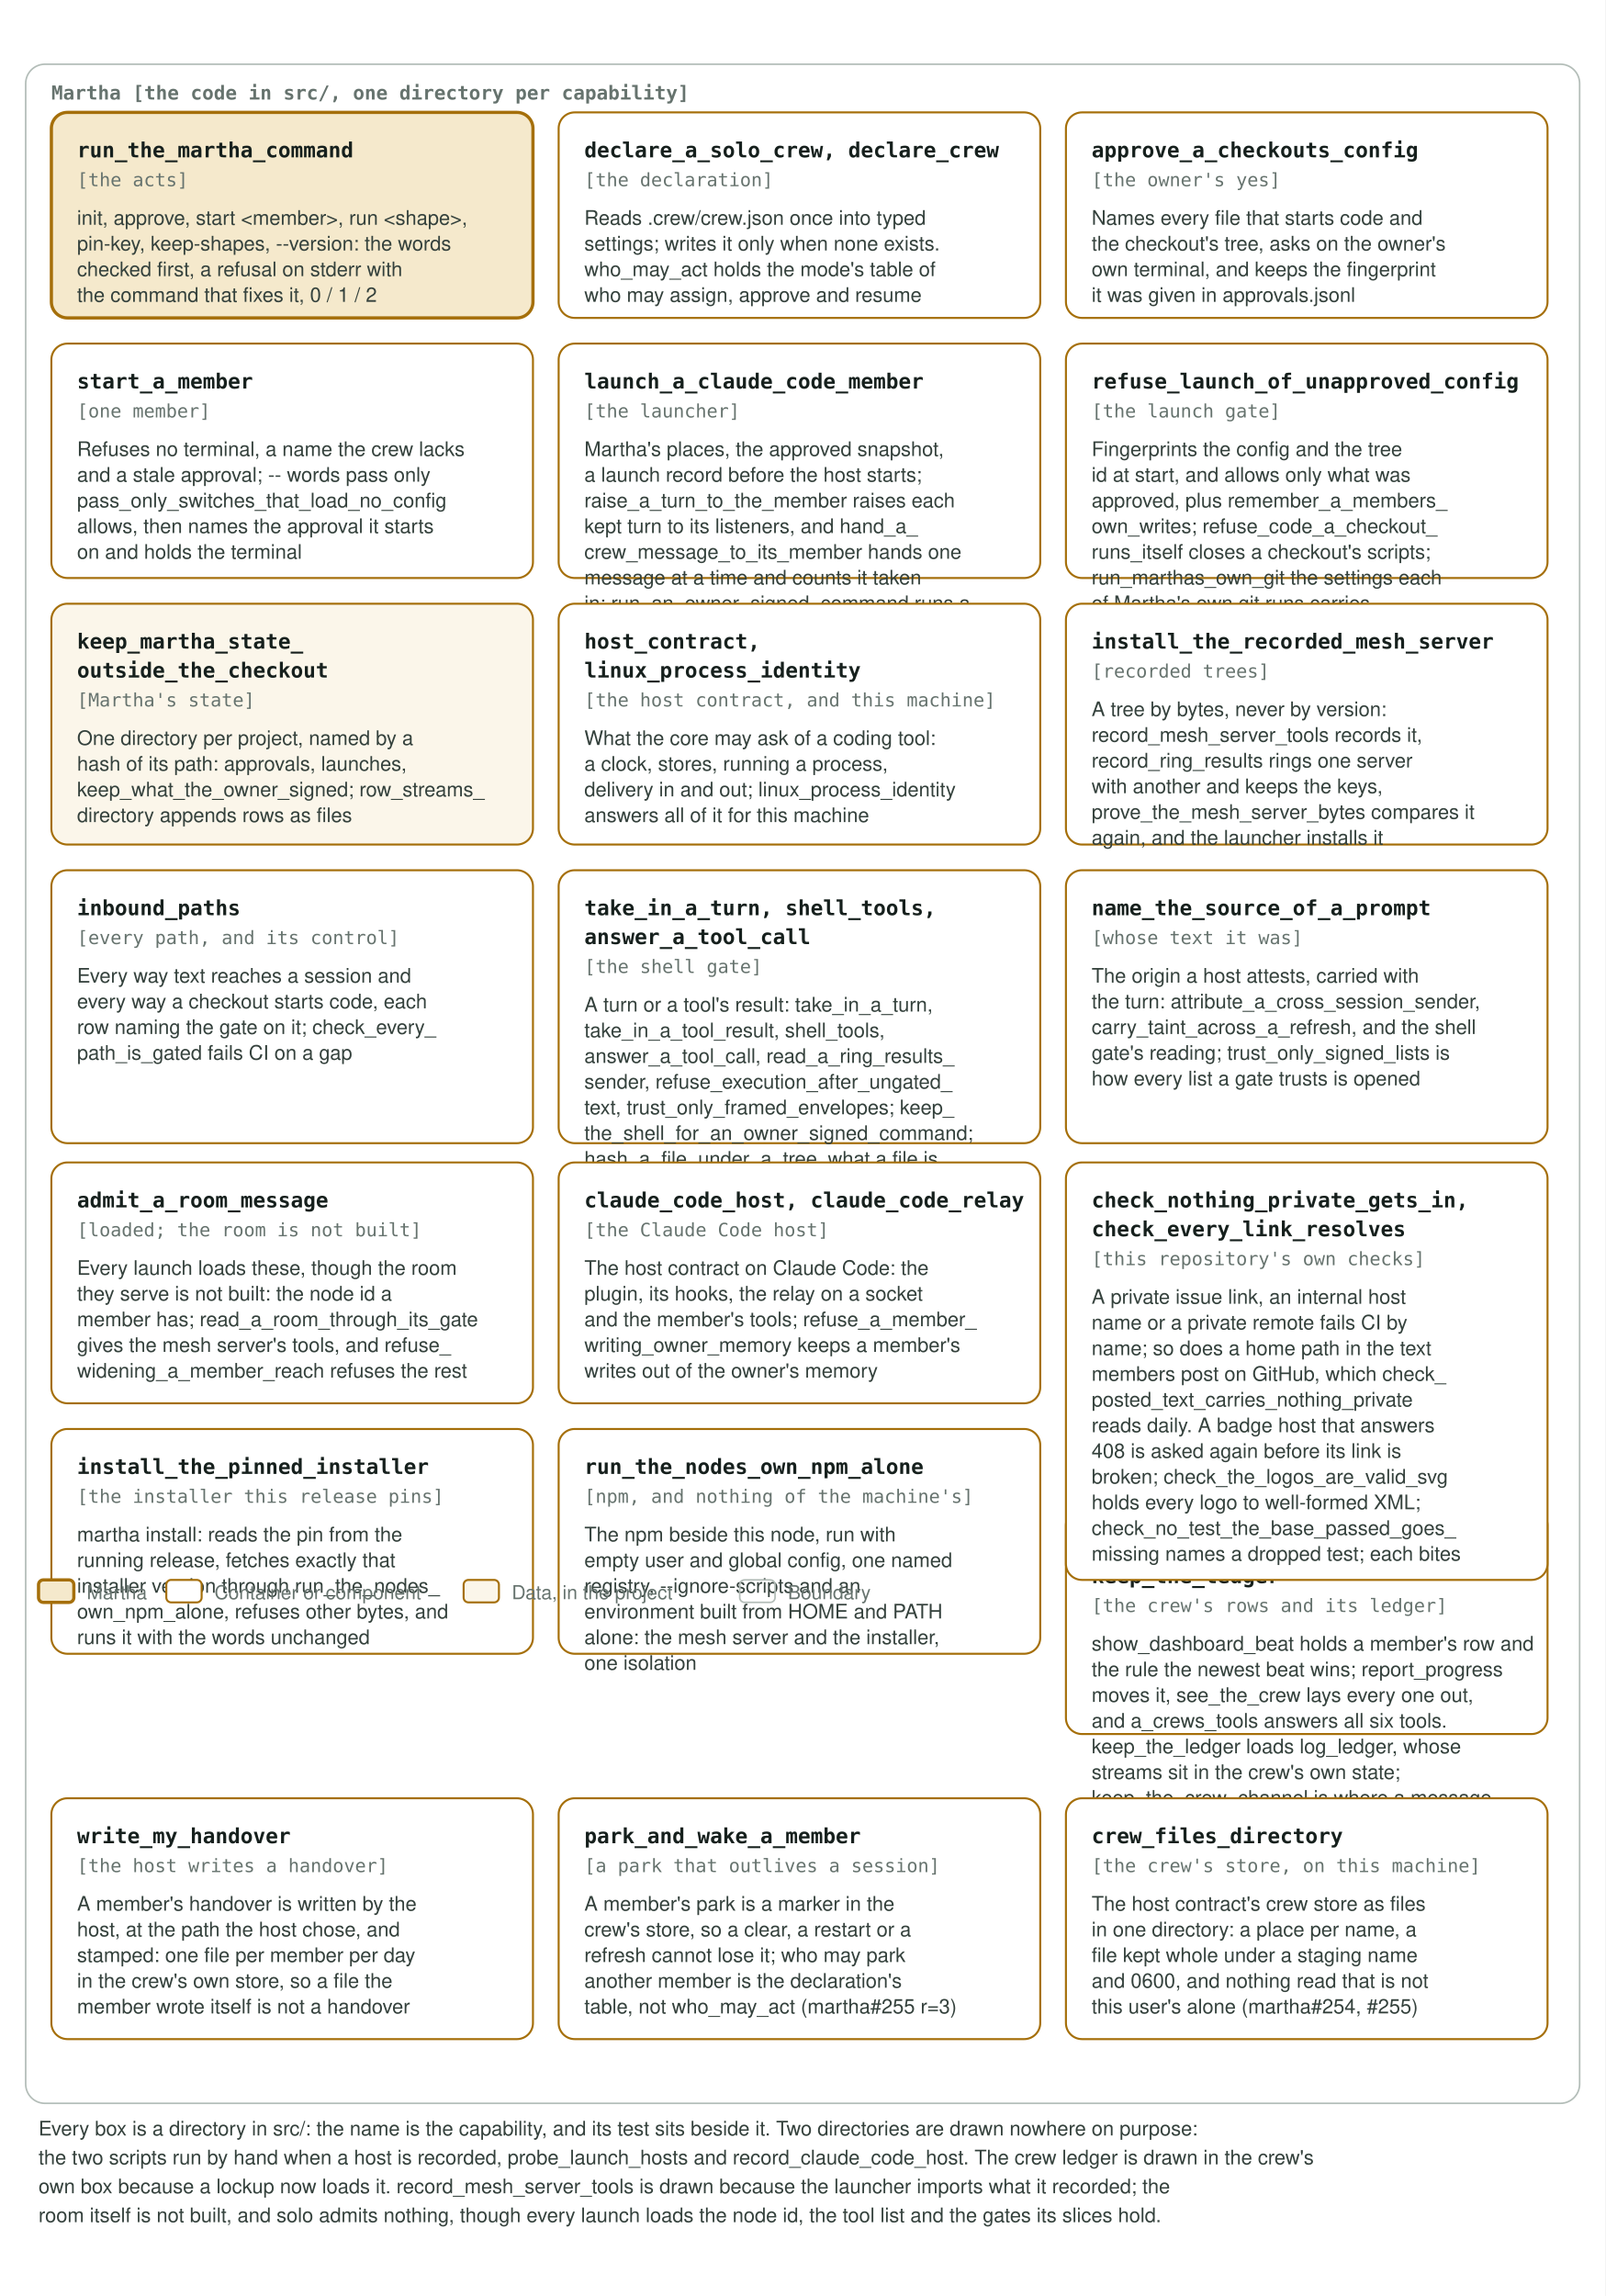
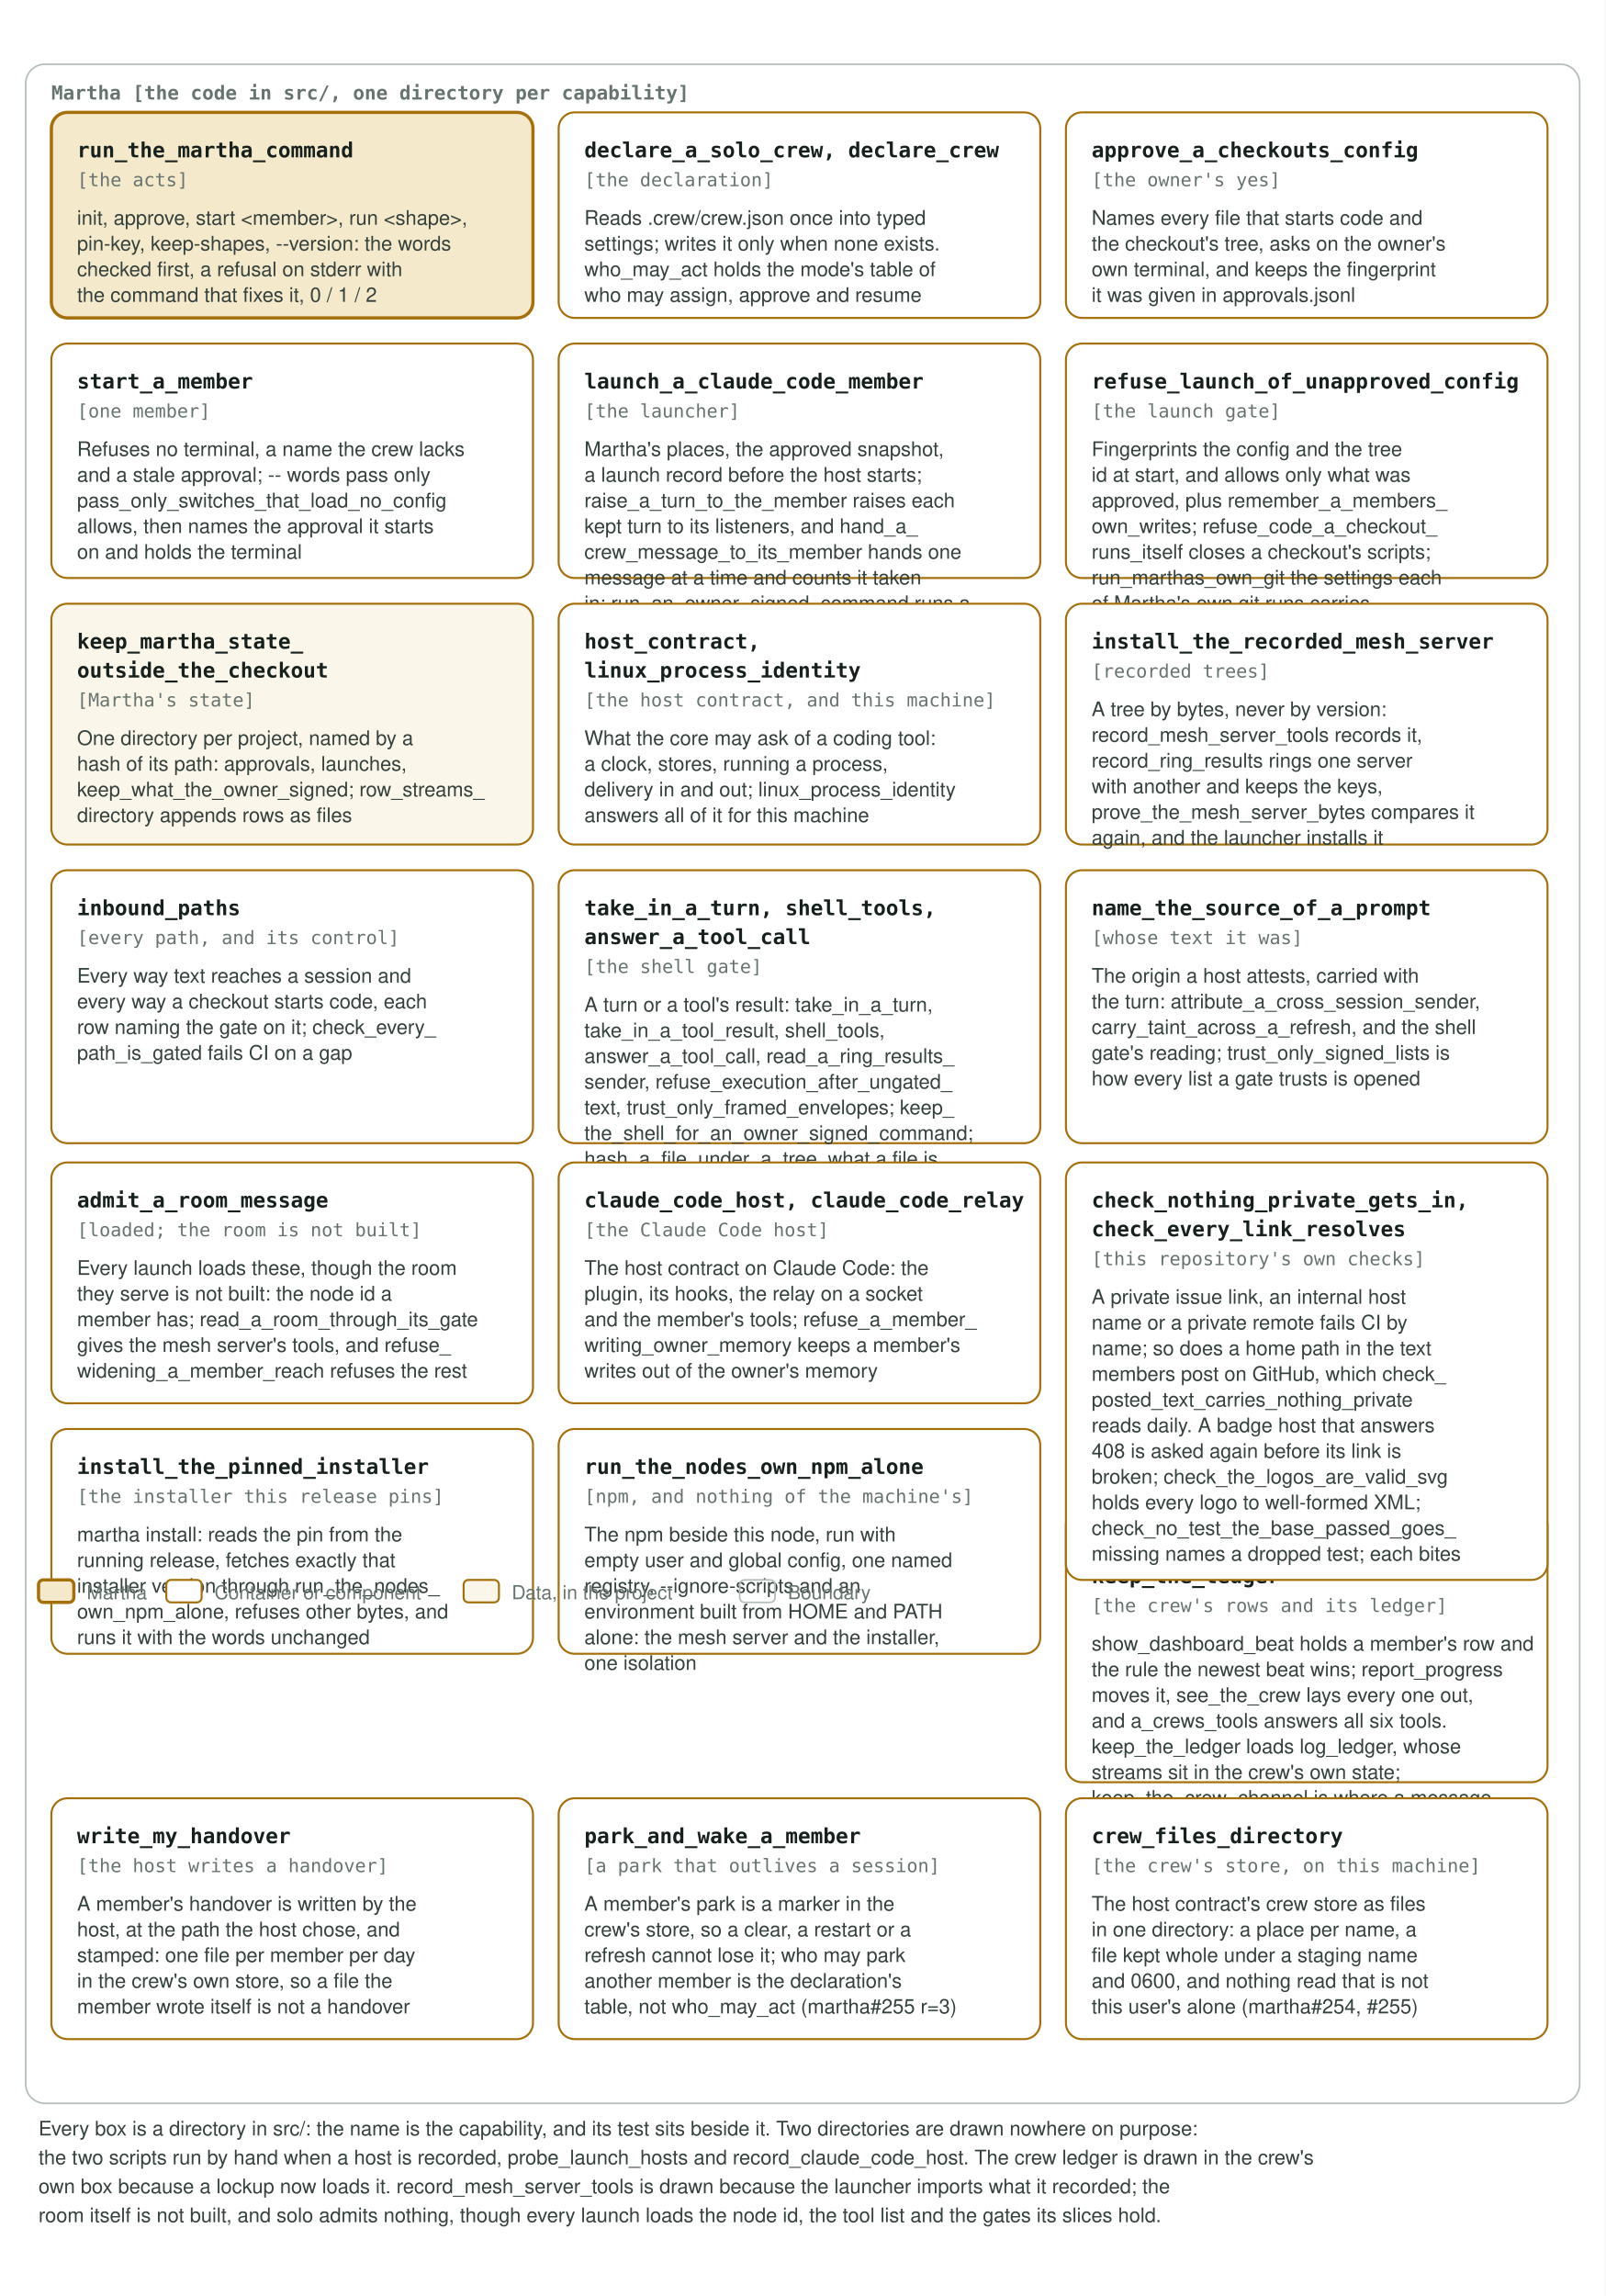
<svg xmlns="http://www.w3.org/2000/svg" viewBox="0 0 1000 1430" role="img" aria-label="Martha components">
  <style>
.t-name { font-family: "Atkinson Hyperlegible", "Segoe UI", system-ui, -apple-system, Helvetica, Arial, sans-serif; font-size: 15px; font-weight: 700; }
.t-desc { font-family: "Atkinson Hyperlegible", "Segoe UI", system-ui, -apple-system, Helvetica, Arial, sans-serif; font-size: 12.5px; }
.t-rel { font-family: "Atkinson Hyperlegible", "Segoe UI", system-ui, -apple-system, Helvetica, Arial, sans-serif; font-size: 11.5px; paint-order: stroke; stroke-width: 4px; stroke-linejoin: round; }
.t-code { font-family: "JetBrains Mono", ui-monospace, Menlo, Consolas, monospace; font-size: 13px; font-weight: 600; }
.t-type { font-family: "JetBrains Mono", ui-monospace, Menlo, Consolas, monospace; font-size: 11.5px; }
.t-bound { font-family: "JetBrains Mono", ui-monospace, Menlo, Consolas, monospace; font-size: 12px; font-weight: 600; }
.t-leg { font-family: "Atkinson Hyperlegible", "Segoe UI", system-ui, -apple-system, Helvetica, Arial, sans-serif; font-size: 12px; }
.edge { fill: none; stroke-width: 1.25; }
.edge-team { fill: none; stroke-width: 1.25; stroke-dasharray: 5 4; }
.bg { fill: #FFFFFF; }
.b-sys { fill: #F5E9CC; stroke: #A56F0A; stroke-width: 2; }
.b-per { fill: #E3EBF2; stroke: #3B5B7A; stroke-width: 1.25; }
.b-mac { fill: #E6E4EE; stroke: #5E5A78; stroke-width: 1.25; stroke-dasharray: 5 4; }
.b-ext { fill: #ECEFED; stroke: #8A9791; stroke-width: 1.25; }
.b-cmp { fill: #FFFFFF; stroke: #A56F0A; stroke-width: 1.25; }
.b-dat { fill: #FBF6EA; stroke: #A56F0A; stroke-width: 1.25; }
.b-team { fill: #FFFFFF; stroke: #5E5A78; stroke-width: 1.25; stroke-dasharray: 5 4; }
.b-later { fill: #F3F4F3; stroke: #8A9791; stroke-width: 1.25; stroke-dasharray: 5 4; }
.bound { fill: none; stroke: #B3BDB8; stroke-width: 1; }
.head { fill: #3B5B7A; }
.t-name, .t-code { fill: #16201D; }
.t-type, .t-bound, .t-leg { fill: #66736E; }
.t-desc { fill: #34413C; }
.t-rel { fill: #66736E; stroke: #FFFFFF; }
.edge, .edge-team { stroke: #8A9791; }
.arrowhead { fill: #8A9791; }
@media (prefers-color-scheme: dark) {
.bg { fill: #171F1C; }
.b-sys { fill: #3A2E13; stroke: #E3AA3C; }
.b-per { fill: #1D2A36; stroke: #8EB4D8; }
.b-mac { fill: #26243A; stroke: #A9A4C8; }
.b-ext { fill: #1C2421; stroke: #7D8B85; }
.b-cmp { fill: #171F1C; stroke: #E3AA3C; }
.b-dat { fill: #2A2414; stroke: #E3AA3C; }
.b-team { fill: #171F1C; stroke: #A9A4C8; }
.b-later { fill: #1C2421; stroke: #7D8B85; }
.bound { stroke: #4A5752; }
.head { fill: #8EB4D8; }
.t-name, .t-code { fill: #E6ECE9; }
.t-type, .t-bound, .t-leg { fill: #93A09A; }
.t-desc { fill: #C3CDC8; }
.t-rel { fill: #93A09A; stroke: #171F1C; }
.edge, .edge-team { stroke: #7D8B85; }
.arrowhead { fill: #7D8B85; }
}
</style>
  <defs>
    <marker id="a" viewBox="0 0 10 10" refX="9" refY="5" markerWidth="7" markerHeight="7" orient="auto-start-reverse">
      <path class="arrowhead" d="M0 0L10 5L0 10z" />
    </marker>
  </defs>
  <rect class="bg" x="0" y="0" width="1000" height="1430" />
  <rect class="bound" x="16" y="40" width="968" height="1270" rx="12" />
  <text class="t-bound" x="32" y="62">Martha [the code in src/, one directory per capability]</text>
  <rect class="b-sys" x="32" y="70" width="300" height="128" rx="10" />
  <text class="t-code" x="48" y="98">run_the_martha_command</text>
  <text class="t-type" x="48" y="116">[the acts]</text>
  <text class="t-desc" x="48" y="140">init, approve, start &lt;member&gt;, run &lt;shape&gt;,</text>
  <text class="t-desc" x="48" y="156">pin-key, keep-shapes, --version: the words</text>
  <text class="t-desc" x="48" y="172">checked first, a refusal on stderr with</text>
  <text class="t-desc" x="48" y="188">the command that fixes it, 0 / 1 / 2</text>
  <rect class="b-cmp" x="348" y="70" width="300" height="128" rx="10" />
  <text class="t-code" x="364" y="98">declare_a_solo_crew, declare_crew</text>
  <text class="t-type" x="364" y="116">[the declaration]</text>
  <text class="t-desc" x="364" y="140">Reads .crew/crew.json once into typed</text>
  <text class="t-desc" x="364" y="156">settings; writes it only when none exists.</text>
  <text class="t-desc" x="364" y="172">who_may_act holds the mode's table of</text>
  <text class="t-desc" x="364" y="188">who may assign, approve and resume</text>
  <rect class="b-cmp" x="664" y="70" width="300" height="128" rx="10" />
  <text class="t-code" x="680" y="98">approve_a_checkouts_config</text>
  <text class="t-type" x="680" y="116">[the owner's yes]</text>
  <text class="t-desc" x="680" y="140">Names every file that starts code and</text>
  <text class="t-desc" x="680" y="156">the checkout's tree, asks on the owner's</text>
  <text class="t-desc" x="680" y="172">own terminal, and keeps the fingerprint</text>
  <text class="t-desc" x="680" y="188">it was given in approvals.jsonl</text>
  <rect class="b-cmp" x="32" y="214" width="300" height="146" rx="10" />
  <text class="t-code" x="48" y="242">start_a_member</text>
  <text class="t-type" x="48" y="260">[one member]</text>
  <text class="t-desc" x="48" y="284">Refuses no terminal, a name the crew lacks</text>
  <text class="t-desc" x="48" y="300">and a stale approval; -- words pass only</text>
  <text class="t-desc" x="48" y="316">pass_only_switches_that_load_no_config</text>
  <text class="t-desc" x="48" y="332">allows, then names the approval it starts</text>
  <text class="t-desc" x="48" y="348">on and holds the terminal</text>
  <rect class="b-cmp" x="348" y="214" width="300" height="146" rx="10" />
  <text class="t-code" x="364" y="242">launch_a_claude_code_member</text>
  <text class="t-type" x="364" y="260">[the launcher]</text>
  <text class="t-desc" x="364" y="284">Martha's places, the approved snapshot,</text>
  <text class="t-desc" x="364" y="300">a launch record before the host starts;</text>
  <text class="t-desc" x="364" y="316">raise_a_turn_to_the_member raises each</text>
  <text class="t-desc" x="364" y="332">kept turn to its listeners, and hand_a_</text>
  <text class="t-desc" x="364" y="348">crew_message_to_its_member hands one</text>
  <text class="t-desc" x="364" y="364">message at a time and counts it taken</text>
  <text class="t-desc" x="364" y="380">in; run_an_owner_signed_command runs a</text>
  <text class="t-desc" x="364" y="396">shape the owner signed on a verified</text>
  <text class="t-desc" x="364" y="412">copy, in a sandbox</text>
  <rect class="b-cmp" x="664" y="214" width="300" height="146" rx="10" />
  <text class="t-code" x="680" y="242">refuse_launch_of_unapproved_config</text>
  <text class="t-type" x="680" y="260">[the launch gate]</text>
  <text class="t-desc" x="680" y="284">Fingerprints the config and the tree</text>
  <text class="t-desc" x="680" y="300">id at start, and allows only what was</text>
  <text class="t-desc" x="680" y="316">approved, plus remember_a_members_</text>
  <text class="t-desc" x="680" y="332">own_writes; refuse_code_a_checkout_</text>
  <text class="t-desc" x="680" y="348">runs_itself closes a checkout's scripts;</text>
  <text class="t-desc" x="680" y="364">run_marthas_own_git the settings each</text>
  <text class="t-desc" x="680" y="380">of Martha's own git runs carries</text>
  <rect class="b-dat" x="32" y="376" width="300" height="150" rx="10" />
  <text class="t-code" x="48" y="404">keep_martha_state_</text>
  <text class="t-code" x="48" y="422">outside_the_checkout</text>
  <text class="t-type" x="48" y="440">[Martha's state]</text>
  <text class="t-desc" x="48" y="464">One directory per project, named by a</text>
  <text class="t-desc" x="48" y="480">hash of its path: approvals, launches,</text>
  <text class="t-desc" x="48" y="496">keep_what_the_owner_signed; row_streams_</text>
  <text class="t-desc" x="48" y="512">directory appends rows as files</text>
  <rect class="b-cmp" x="348" y="376" width="300" height="150" rx="10" />
  <text class="t-code" x="364" y="404">host_contract,</text>
  <text class="t-code" x="364" y="422">linux_process_identity</text>
  <text class="t-type" x="364" y="440">[the host contract, and this machine]</text>
  <text class="t-desc" x="364" y="464">What the core may ask of a coding tool:</text>
  <text class="t-desc" x="364" y="480">a clock, stores, running a process,</text>
  <text class="t-desc" x="364" y="496">delivery in and out; linux_process_identity</text>
  <text class="t-desc" x="364" y="512">answers all of it for this machine</text>
  <rect class="b-cmp" x="664" y="376" width="300" height="150" rx="10" />
  <text class="t-code" x="680" y="404">install_the_recorded_mesh_server</text>
  <text class="t-type" x="680" y="422">[recorded trees]</text>
  <text class="t-desc" x="680" y="446">A tree by bytes, never by version:</text>
  <text class="t-desc" x="680" y="462">record_mesh_server_tools records it,</text>
  <text class="t-desc" x="680" y="478">record_ring_results rings one server</text>
  <text class="t-desc" x="680" y="494">with another and keeps the keys,</text>
  <text class="t-desc" x="680" y="510">prove_the_mesh_server_bytes compares it</text>
  <text class="t-desc" x="680" y="526">again, and the launcher installs it</text>
  <rect class="b-cmp" x="32" y="542" width="300" height="170" rx="10" />
  <text class="t-code" x="48" y="570">inbound_paths</text>
  <text class="t-type" x="48" y="588">[every path, and its control]</text>
  <text class="t-desc" x="48" y="612">Every way text reaches a session and</text>
  <text class="t-desc" x="48" y="628">every way a checkout starts code, each</text>
  <text class="t-desc" x="48" y="644">row naming the gate on it; check_every_</text>
  <text class="t-desc" x="48" y="660">path_is_gated fails CI on a gap</text>
  <rect class="b-cmp" x="348" y="542" width="300" height="170" rx="10" />
  <text class="t-code" x="364" y="570">take_in_a_turn, shell_tools,</text>
  <text class="t-code" x="364" y="588">answer_a_tool_call</text>
  <text class="t-type" x="364" y="606">[the shell gate]</text>
  <text class="t-desc" x="364" y="630">A turn or a tool's result: take_in_a_turn,</text>
  <text class="t-desc" x="364" y="646">take_in_a_tool_result, shell_tools,</text>
  <text class="t-desc" x="364" y="662">answer_a_tool_call, read_a_ring_results_</text>
  <text class="t-desc" x="364" y="678">sender, refuse_execution_after_ungated_</text>
  <text class="t-desc" x="364" y="694">text, trust_only_framed_envelopes; keep_</text>
  <text class="t-desc" x="364" y="710">the_shell_for_an_owner_signed_command;</text>
  <text class="t-desc" x="364" y="726">hash_a_file_under_a_tree, what a file is</text>
  <rect class="b-cmp" x="664" y="542" width="300" height="170" rx="10" />
  <text class="t-code" x="680" y="570">name_the_source_of_a_prompt</text>
  <text class="t-type" x="680" y="588">[whose text it was]</text>
  <text class="t-desc" x="680" y="612">The origin a host attests, carried with</text>
  <text class="t-desc" x="680" y="628">the turn: attribute_a_cross_session_sender,</text>
  <text class="t-desc" x="680" y="644">carry_taint_across_a_refresh, and the shell</text>
  <text class="t-desc" x="680" y="660">gate's reading; trust_only_signed_lists is</text>
  <text class="t-desc" x="680" y="676">how every list a gate trusts is opened</text>
  <rect class="b-cmp" x="32" y="890" width="300" height="140" rx="10" />
  <text class="t-code" x="48" y="918">install_the_pinned_installer</text>
  <text class="t-type" x="48" y="936">[the installer this release pins]</text>
  <text class="t-desc" x="48" y="960">martha install: reads the pin from the</text>
  <text class="t-desc" x="48" y="976">running release, fetches exactly that</text>
  <text class="t-desc" x="48" y="992">installer version through run_the_nodes_</text>
  <text class="t-desc" x="48" y="1008">own_npm_alone, refuses other bytes, and</text>
  <text class="t-desc" x="48" y="1024">runs it with the words unchanged</text>
-   <rect class="b-cmp" x="664" y="940" width="300" height="140" rx="10" />
+   <rect class="b-cmp" x="664" y="940" width="300" height="170" rx="10" />
  <text class="t-code" x="680" y="968">show_dashboard_beat,</text>
  <text class="t-code" x="680" y="986">keep_the_ledger</text>
  <text class="t-type" x="680" y="1004">[the crew's rows and its ledger]</text>
  <text class="t-desc" x="680" y="1028">show_dashboard_beat holds a member's row and</text>
  <text class="t-desc" x="680" y="1044">the rule the newest beat wins; report_progress</text>
  <text class="t-desc" x="680" y="1060">moves it, see_the_crew lays every one out,</text>
  <text class="t-desc" x="680" y="1076">and a_crews_tools answers all six tools.</text>
  <text class="t-desc" x="680" y="1092">keep_the_ledger loads log_ledger, whose</text>
  <text class="t-desc" x="680" y="1108">streams sit in the crew's own state;</text>
  <text class="t-desc" x="680" y="1124">keep_the_crew_channel is where a message</text>
  <text class="t-desc" x="680" y="1140">lives, send_a_crew_message writes one, and</text>
  <text class="t-desc" x="680" y="1156">show_what_a_message_became reads back</text>
-   <text class="t-desc" x="680" y="1172">what became of it, and read_a_crew_line</text>
-   <text class="t-desc" x="680" y="1188">reads the HANDOFF and VERDICT lines</text>
+   <text class="t-desc" x="680" y="1172">what became of it; read_a_crew_line reads</text>
+   <text class="t-desc" x="680" y="1188">the HANDOFF and VERDICT lines, and find_</text>
+   <text class="t-desc" x="680" y="1204">the_work_a_verdict_passed the head passed</text>
  <rect class="b-cmp" x="348" y="890" width="300" height="140" rx="10" />
  <text class="t-code" x="364" y="918">run_the_nodes_own_npm_alone</text>
  <text class="t-type" x="364" y="936">[npm, and nothing of the machine's]</text>
  <text class="t-desc" x="364" y="960">The npm beside this node, run with</text>
  <text class="t-desc" x="364" y="976">empty user and global config, one named</text>
  <text class="t-desc" x="364" y="992">registry, --ignore-scripts and an</text>
  <text class="t-desc" x="364" y="1008">environment built from HOME and PATH</text>
  <text class="t-desc" x="364" y="1024">alone: the mesh server and the installer,</text>
  <text class="t-desc" x="364" y="1040">one isolation</text>
  <rect class="b-cmp" x="32" y="724" width="300" height="150" rx="10" />
  <text class="t-code" x="48" y="752">admit_a_room_message</text>
  <text class="t-type" x="48" y="770">[loaded; the room is not built]</text>
  <text class="t-desc" x="48" y="794">Every launch loads these, though the room</text>
  <text class="t-desc" x="48" y="810">they serve is not built: the node id a</text>
  <text class="t-desc" x="48" y="826">member has; read_a_room_through_its_gate</text>
  <text class="t-desc" x="48" y="842">gives the mesh server's tools, and refuse_</text>
  <text class="t-desc" x="48" y="858">widening_a_member_reach refuses the rest</text>
  <rect class="b-cmp" x="348" y="724" width="300" height="150" rx="10" />
  <text class="t-code" x="364" y="752">claude_code_host, claude_code_relay</text>
  <text class="t-type" x="364" y="770">[the Claude Code host]</text>
  <text class="t-desc" x="364" y="794">The host contract on Claude Code: the</text>
  <text class="t-desc" x="364" y="810">plugin, its hooks, the relay on a socket</text>
  <text class="t-desc" x="364" y="826">and the member's tools; refuse_a_member_</text>
  <text class="t-desc" x="364" y="842">writing_owner_memory keeps a member's</text>
  <text class="t-desc" x="364" y="858">writes out of the owner's memory</text>
  <rect class="b-cmp" x="664" y="724" width="300" height="260" rx="10" />
  <text class="t-code" x="680" y="752">check_nothing_private_gets_in,</text>
  <text class="t-code" x="680" y="770">check_every_link_resolves</text>
  <text class="t-type" x="680" y="788">[this repository's own checks]</text>
  <text class="t-desc" x="680" y="812">A private issue link, an internal host</text>
  <text class="t-desc" x="680" y="828">name or a private remote fails CI by</text>
  <text class="t-desc" x="680" y="844">name; so does a home path in the text</text>
  <text class="t-desc" x="680" y="860">members post on GitHub, which check_</text>
  <text class="t-desc" x="680" y="876">posted_text_carries_nothing_private</text>
  <text class="t-desc" x="680" y="892">reads daily. A badge host that answers</text>
  <text class="t-desc" x="680" y="908">408 is asked again before its link is</text>
  <text class="t-desc" x="680" y="924">broken; check_the_logos_are_valid_svg</text>
  <text class="t-desc" x="680" y="940">holds every logo to well-formed XML;</text>
  <text class="t-desc" x="680" y="956">check_no_test_the_base_passed_goes_</text>
  <text class="t-desc" x="680" y="972">missing names a dropped test; each bites</text>
  <rect class="b-cmp" x="32" y="1120" width="300" height="150" rx="10" />
  <text class="t-code" x="48" y="1148">write_my_handover</text>
  <text class="t-type" x="48" y="1166">[the host writes a handover]</text>
  <text class="t-desc" x="48" y="1190">A member's handover is written by the</text>
  <text class="t-desc" x="48" y="1206">host, at the path the host chose, and</text>
  <text class="t-desc" x="48" y="1222">stamped: one file per member per day</text>
  <text class="t-desc" x="48" y="1238">in the crew's own store, so a file the</text>
  <text class="t-desc" x="48" y="1254">member wrote itself is not a handover</text>
  <rect class="b-cmp" x="348" y="1120" width="300" height="150" rx="10" />
  <text class="t-code" x="364" y="1148">park_and_wake_a_member</text>
  <text class="t-type" x="364" y="1166">[a park that outlives a session]</text>
  <text class="t-desc" x="364" y="1190">A member's park is a marker in the</text>
  <text class="t-desc" x="364" y="1206">crew's store, so a clear, a restart or a</text>
  <text class="t-desc" x="364" y="1222">refresh cannot lose it; who may park</text>
  <text class="t-desc" x="364" y="1238">another member is the declaration's</text>
  <text class="t-desc" x="364" y="1254">table, not who_may_act (martha#255 r=3)</text>
  <rect class="b-cmp" x="664" y="1120" width="300" height="150" rx="10" />
  <text class="t-code" x="680" y="1148">crew_files_directory</text>
  <text class="t-type" x="680" y="1166">[the crew's store, on this machine]</text>
  <text class="t-desc" x="680" y="1190">The host contract's crew store as files</text>
  <text class="t-desc" x="680" y="1206">in one directory: a place per name, a</text>
  <text class="t-desc" x="680" y="1222">file kept whole under a staging name</text>
  <text class="t-desc" x="680" y="1238">and 0600, and nothing read that is not</text>
  <text class="t-desc" x="680" y="1254">this user's alone (martha#254, #255)</text>
  <text class="t-desc" x="24" y="1330">Every box is a directory in src/: the name is the capability, and its test sits beside it. Two directories are drawn nowhere on purpose:</text>
  <text class="t-desc" x="24" y="1348">the two scripts run by hand when a host is recorded, probe_launch_hosts and record_claude_code_host. The crew ledger is drawn in the crew's</text>
  <text class="t-desc" x="24" y="1366">own box because a lockup now loads it. record_mesh_server_tools is drawn because the launcher imports what it recorded; the</text>
  <text class="t-desc" x="24" y="1384">room itself is not built, and solo admits nothing, though every launch loads the node id, the tool list and the gates its slices hold.</text>
  <rect class="b-sys" x="24" y="984" width="22" height="14" rx="3" />
  <text class="t-leg" x="54" y="996">Martha</text>
  <rect class="b-cmp" x="103.6" y="984" width="22" height="14" rx="3" />
  <text class="t-leg" x="133.6" y="996">Container or component</text>
  <rect class="b-dat" x="288.8" y="984" width="22" height="14" rx="3" />
  <text class="t-leg" x="318.8" y="996">Data, in the project</text>
  <rect class="bound" x="460.8" y="984" width="22" height="14" rx="3" />
  <text class="t-leg" x="490.8" y="996">Boundary</text>
</svg>
